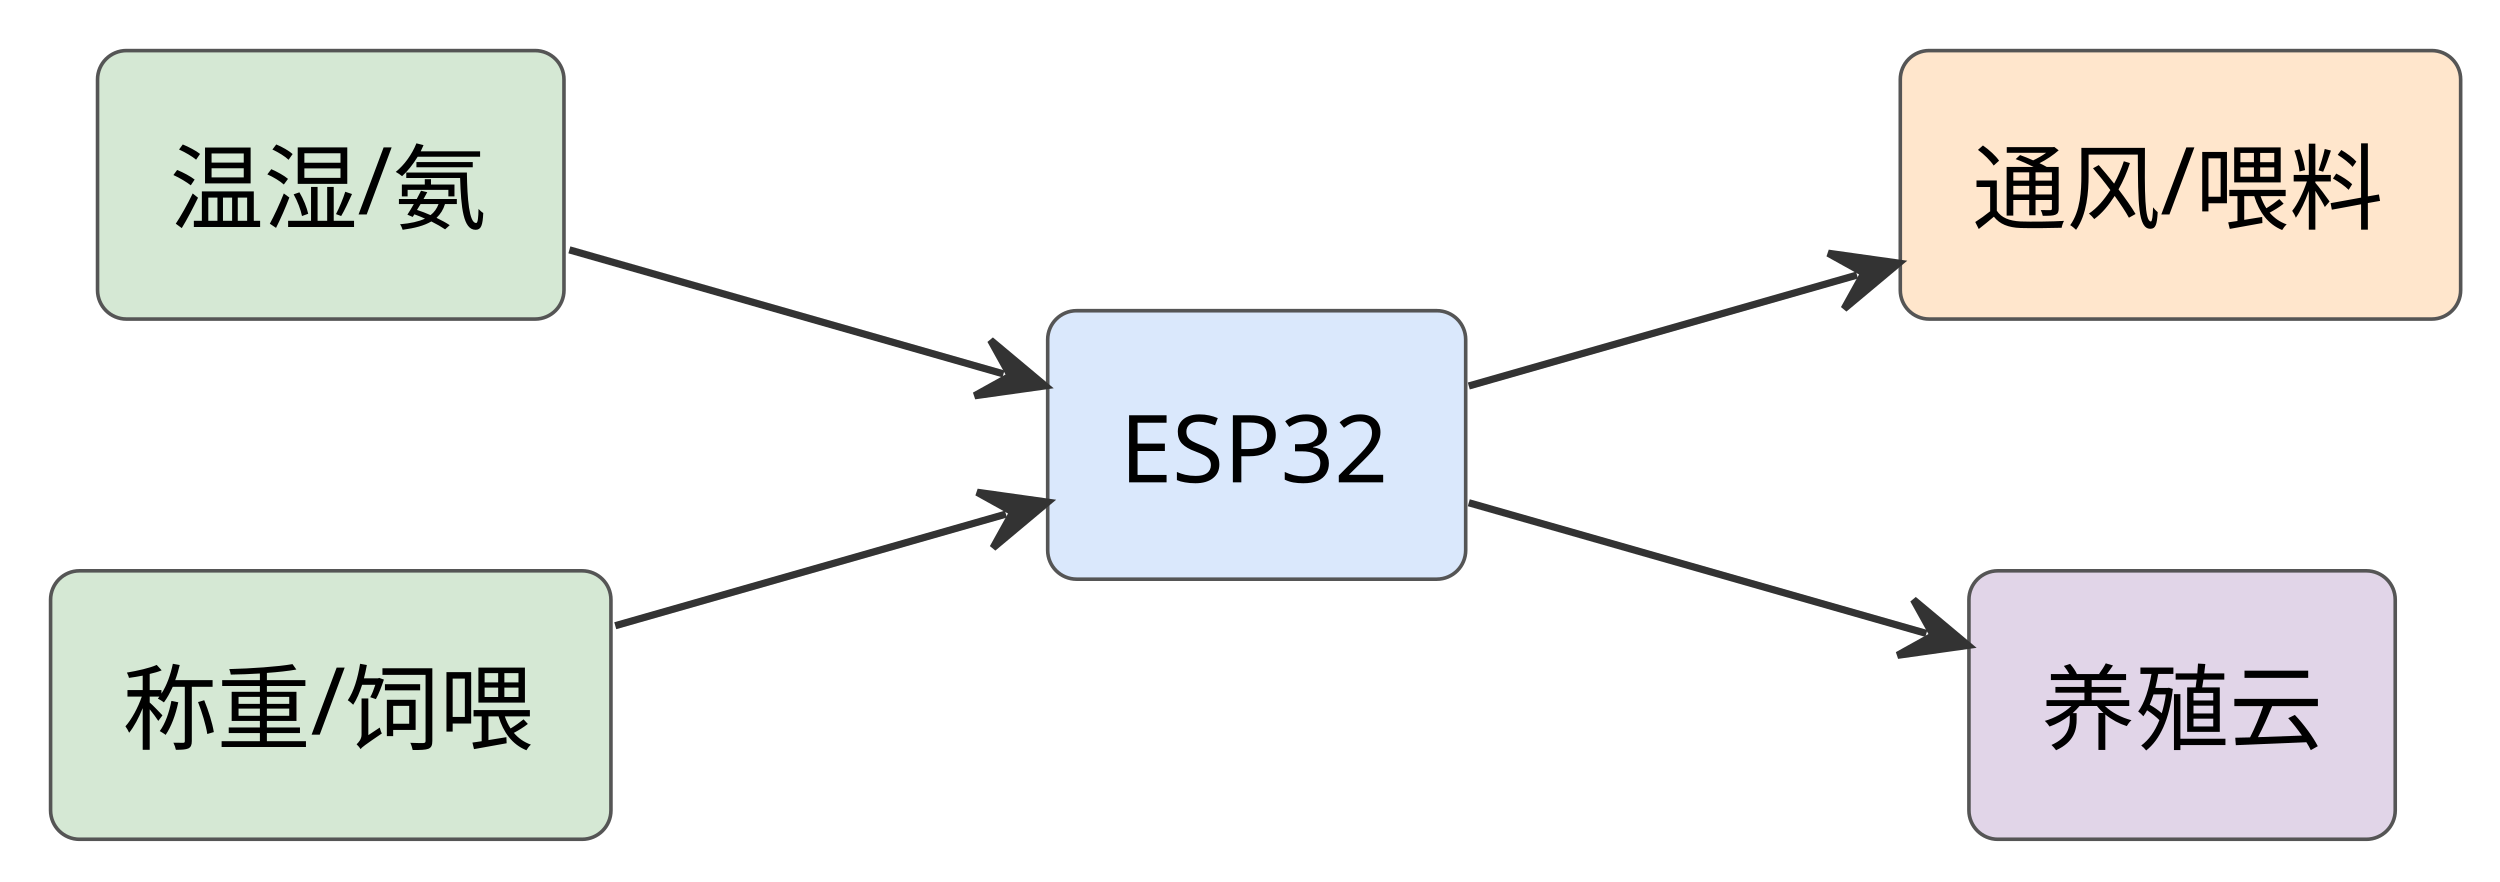
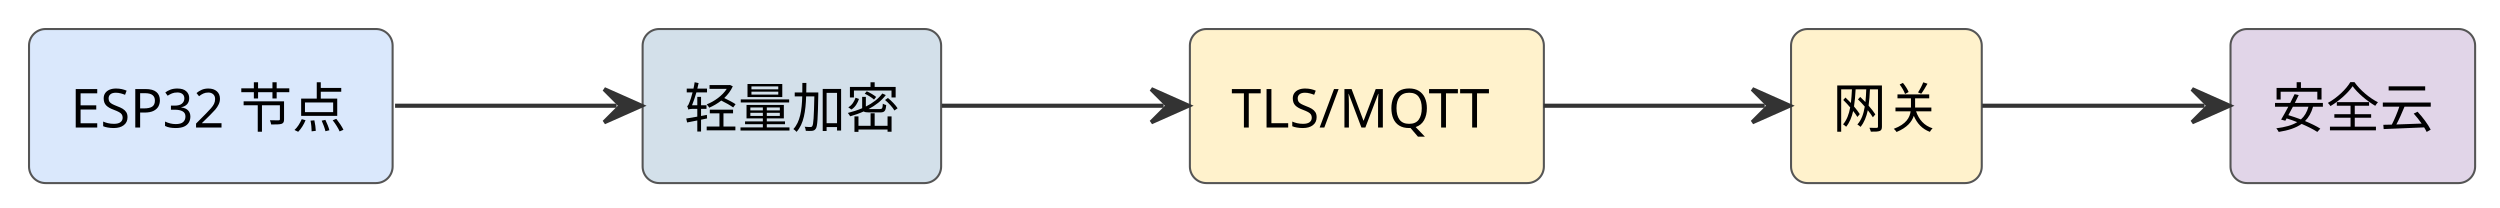
- <svg xmlns="http://www.w3.org/2000/svg" contentStyleType="text/css" height="122px" preserveAspectRatio="none" style="width:346px;height:122px;background:#FFFFFF;" version="1.1" viewBox="0 0 346 122" width="346px" zoomAndPan="magnify">
+ <svg xmlns="http://www.w3.org/2000/svg" contentStyleType="text/css" height="50px" preserveAspectRatio="none" style="width:603px;height:50px;background:#FFFFFF;" version="1.1" viewBox="0 0 603 50" width="603px" zoomAndPan="magnify">
  <defs />
  <g>
-     <g id="elem_env">
-       <rect fill="#D5E8D4" height="37.158" rx="4" ry="4" style="stroke:#555555;stroke-width:0.5;" width="64.554" x="13.5" y="7" />
-       <text fill="#000000" font-family="Microsoft YaHei" font-size="13" lengthAdjust="spacing" textLength="44.554" x="23.5" y="30.755">温湿/氨</text>
+     <g id="elem_node">
+       <rect fill="#DAE8FC" height="37.158" rx="4" ry="4" style="stroke:#555555;stroke-width:0.5;" width="87.698" x="7" y="7" />
+       <text fill="#000000" font-family="Microsoft YaHei" font-size="13" lengthAdjust="spacing" textLength="67.698" x="17" y="30.755">ESP32 节点</text>
    </g>
-     <g id="elem_w">
-       <rect fill="#D5E8D4" height="37.158" rx="4" ry="4" style="stroke:#555555;stroke-width:0.5;" width="77.554" x="7" y="79" />
-       <text fill="#000000" font-family="Microsoft YaHei" font-size="13" lengthAdjust="spacing" textLength="57.554" x="17" y="102.755">称重/饲喂</text>
+     <g id="elem_enc">
+       <rect fill="#D3E0EA" height="37.158" rx="4" ry="4" style="stroke:#555555;stroke-width:0.5;" width="72" x="155" y="7" />
+       <text fill="#000000" font-family="Microsoft YaHei" font-size="13" lengthAdjust="spacing" textLength="52" x="165" y="30.755">轻量加密</text>
    </g>
-     <g id="elem_esp">
-       <rect fill="#DAE8FC" height="37.158" rx="4" ry="4" style="stroke:#555555;stroke-width:0.5;" width="57.851" x="145" y="43" />
-       <text fill="#000000" font-family="Microsoft YaHei" font-size="13" lengthAdjust="spacing" textLength="37.851" x="155" y="66.755">ESP32</text>
+     <g id="elem_tls">
+       <rect fill="#FFF2CC" height="37.158" rx="4" ry="4" style="stroke:#555555;stroke-width:0.5;" width="85.381" x="287" y="7" />
+       <text fill="#000000" font-family="Microsoft YaHei" font-size="13" lengthAdjust="spacing" textLength="65.381" x="297" y="30.755">TLS/MQTT</text>
    </g>
-     <g id="elem_act">
-       <rect fill="#FFE6CC" height="37.158" rx="4" ry="4" style="stroke:#555555;stroke-width:0.5;" width="77.554" x="263" y="7" />
-       <text fill="#000000" font-family="Microsoft YaHei" font-size="13" lengthAdjust="spacing" textLength="57.554" x="273" y="30.755">通风/喂料</text>
+     <g id="elem_gw">
+       <rect fill="#FFF2CC" height="37.158" rx="4" ry="4" style="stroke:#555555;stroke-width:0.5;" width="46" x="432" y="7" />
+       <text fill="#000000" font-family="Microsoft YaHei" font-size="13" lengthAdjust="spacing" textLength="26" x="442" y="30.755">网关</text>
    </g>
    <g id="elem_cloud">
-       <rect fill="#E1D5E8" height="37.158" rx="4" ry="4" style="stroke:#555555;stroke-width:0.5;" width="59" x="272.5" y="79" />
-       <text fill="#000000" font-family="Microsoft YaHei" font-size="13" lengthAdjust="spacing" textLength="39" x="282.5" y="102.755">养殖云</text>
+       <rect fill="#E1D5E8" height="37.158" rx="4" ry="4" style="stroke:#555555;stroke-width:0.5;" width="59" x="538" y="7" />
+       <text fill="#000000" font-family="Microsoft YaHei" font-size="13" lengthAdjust="spacing" textLength="39" x="548" y="30.755">安全云</text>
    </g>
-     <g id="link_env_esp">
-       <path d="M78.8,34.58 C99.06,40.37 119.321,46.161 138.881,51.751 " fill="none" id="env-to-esp" style="stroke:#333333;stroke-width:1.0;" />
-       <polygon fill="#333333" points="144.65,53.4,137.096,47.081,139.843,52.026,134.897,54.773,144.65,53.4" style="stroke:#333333;stroke-width:1.0;" />
+     <g id="link_node_enc">
+       <path d="M95.29,25.5 C114.41,25.5 130.62,25.5 148.72,25.5 " fill="none" id="node-to-enc" style="stroke:#333333;stroke-width:1.0;" />
+       <polygon fill="#333333" points="154.72,25.5,145.72,21.5,149.72,25.5,145.72,29.5,154.72,25.5" style="stroke:#333333;stroke-width:1.0;" />
    </g>
-     <g id="link_w_esp">
-       <path d="M85.15,86.6 C104.41,81.1 121.601,76.19 139.221,71.15 " fill="none" id="w-to-esp" style="stroke:#333333;stroke-width:1.0;" />
-       <polygon fill="#333333" points="144.99,69.5,135.237,68.129,140.183,70.875,137.437,75.821,144.99,69.5" style="stroke:#333333;stroke-width:1.0;" />
+     <g id="link_enc_tls">
+       <path d="M227.15,25.5 C245.32,25.5 261.62,25.5 280.67,25.5 " fill="none" id="enc-to-tls" style="stroke:#333333;stroke-width:1.0;" />
+       <polygon fill="#333333" points="286.67,25.5,277.67,21.5,281.67,25.5,277.67,29.5,286.67,25.5" style="stroke:#333333;stroke-width:1.0;" />
    </g>
-     <g id="link_esp_act">
-       <path d="M203.28,53.42 C220.84,48.4 237.861,43.538 257.011,38.068 " fill="none" id="esp-to-act" style="stroke:#333333;stroke-width:1.0;" />
-       <polygon fill="#333333" points="262.78,36.42,253.028,35.046,257.972,37.793,255.225,42.738,262.78,36.42" style="stroke:#333333;stroke-width:1.0;" />
+     <g id="link_tls_gw">
+       <path d="M372.31,25.5 C392.18,25.5 409.15,25.5 425.65,25.5 " fill="none" id="tls-to-gw" style="stroke:#333333;stroke-width:1.0;" />
+       <polygon fill="#333333" points="431.65,25.5,422.65,21.5,426.65,25.5,422.65,29.5,431.65,25.5" style="stroke:#333333;stroke-width:1.0;" />
    </g>
-     <g id="link_esp_cloud">
-       <path d="M203.28,69.58 C223.88,75.47 245.931,81.761 266.611,87.671 " fill="none" id="esp-to-cloud" style="stroke:#333333;stroke-width:1.0;" />
-       <polygon fill="#333333" points="272.38,89.32,264.826,83.001,267.572,87.946,262.627,90.693,272.38,89.32" style="stroke:#333333;stroke-width:1.0;" />
+     <g id="link_gw_cloud">
+       <path d="M478.1,25.5 C495.23,25.5 513.11,25.5 531.73,25.5 " fill="none" id="gw-to-cloud" style="stroke:#333333;stroke-width:1.0;" />
+       <polygon fill="#333333" points="537.73,25.5,528.73,21.5,532.73,25.5,528.73,29.5,537.73,25.5" style="stroke:#333333;stroke-width:1.0;" />
    </g>
  </g>
</svg>
